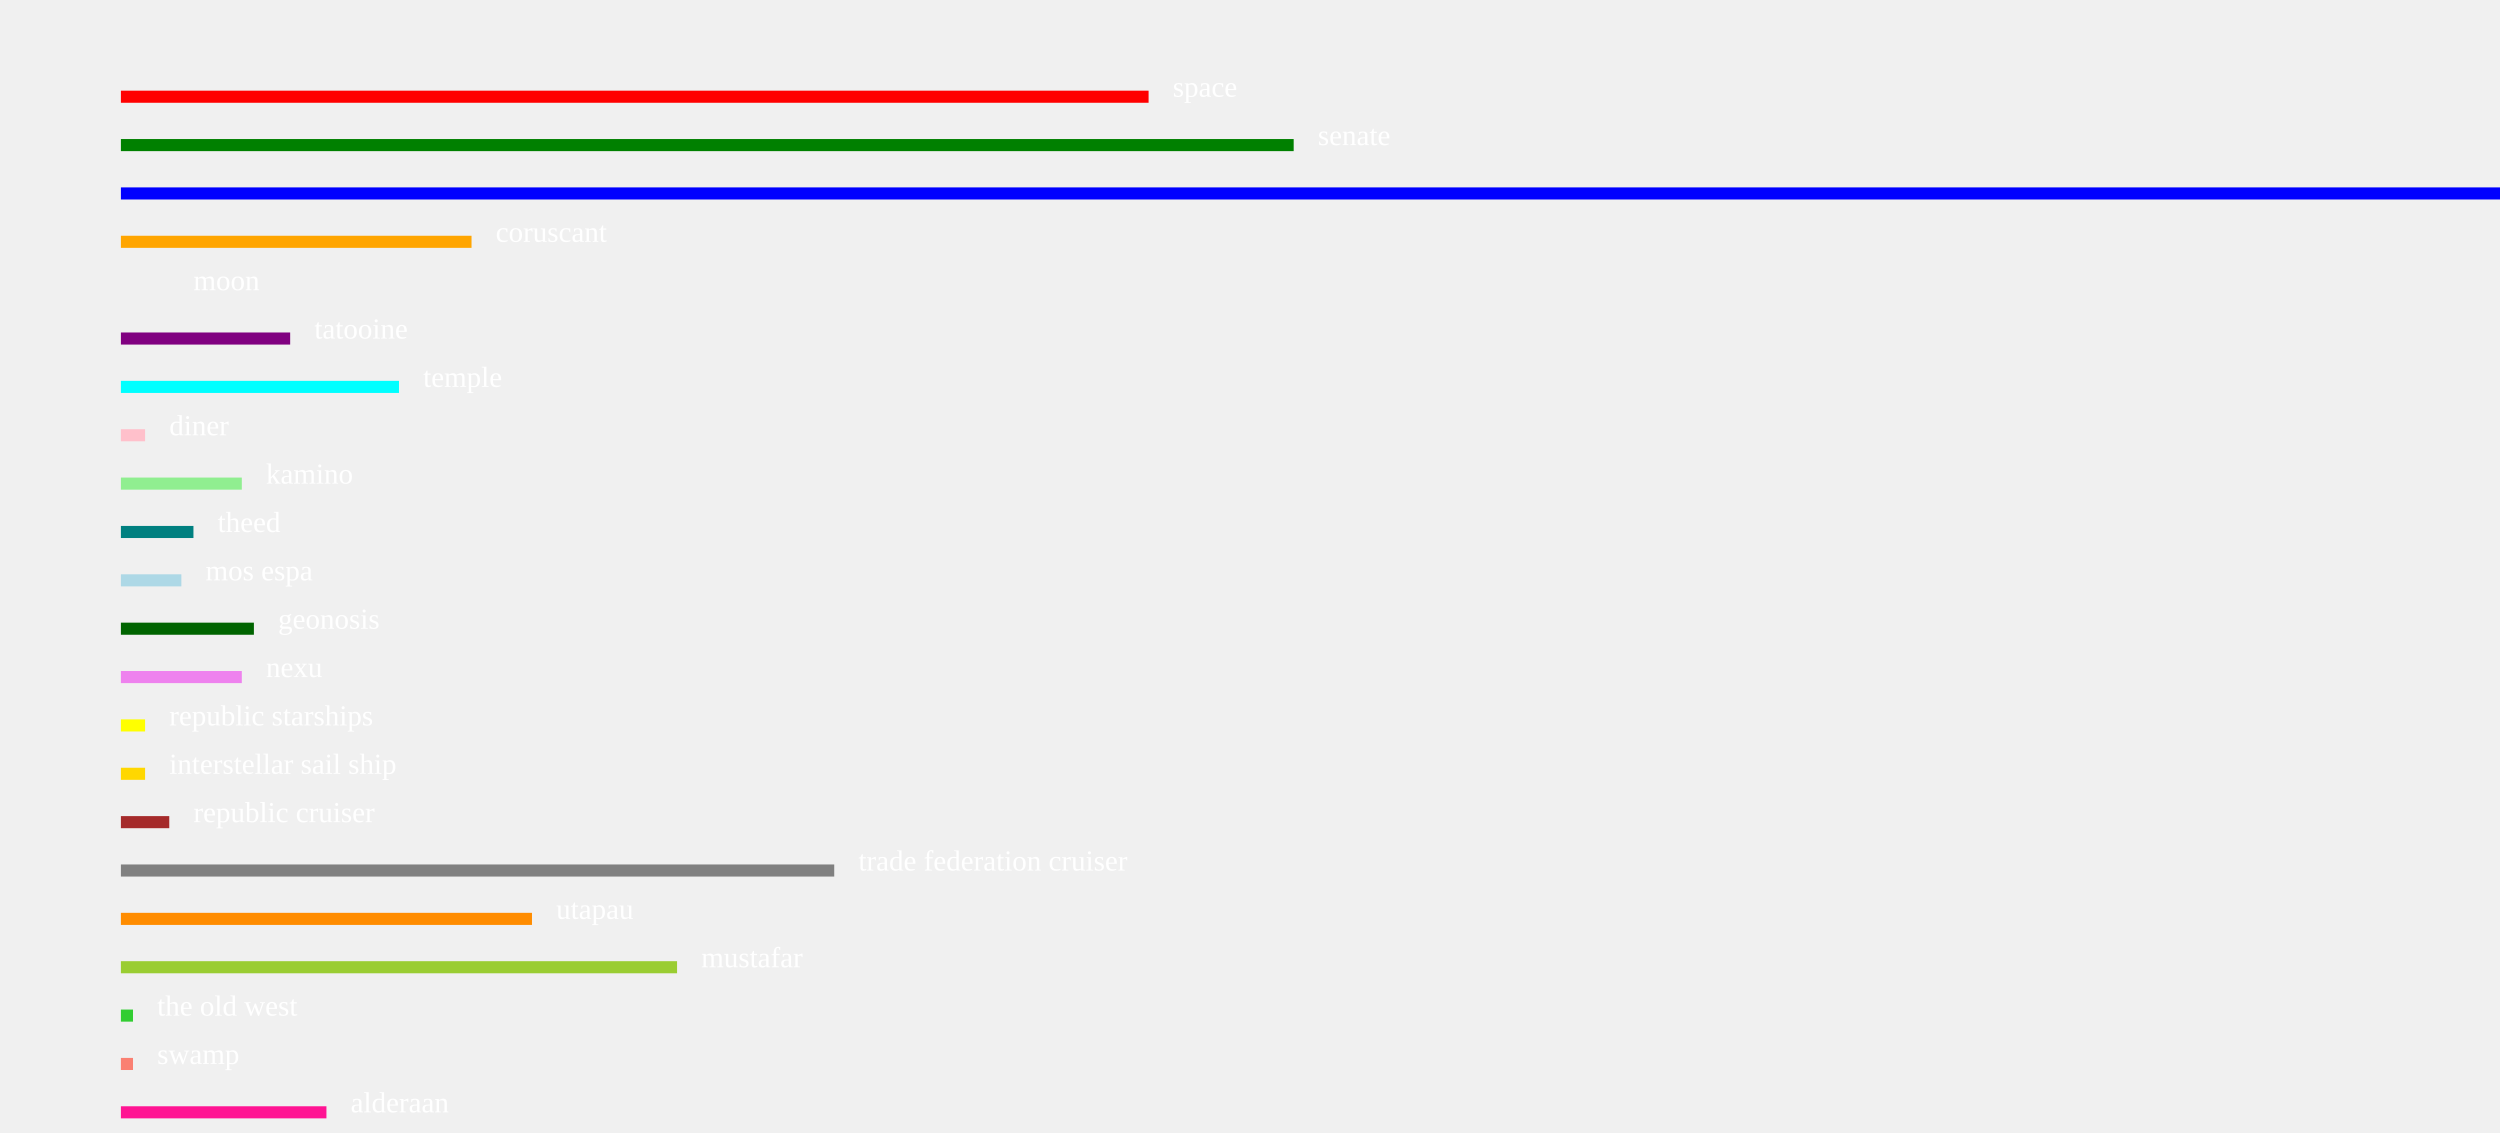
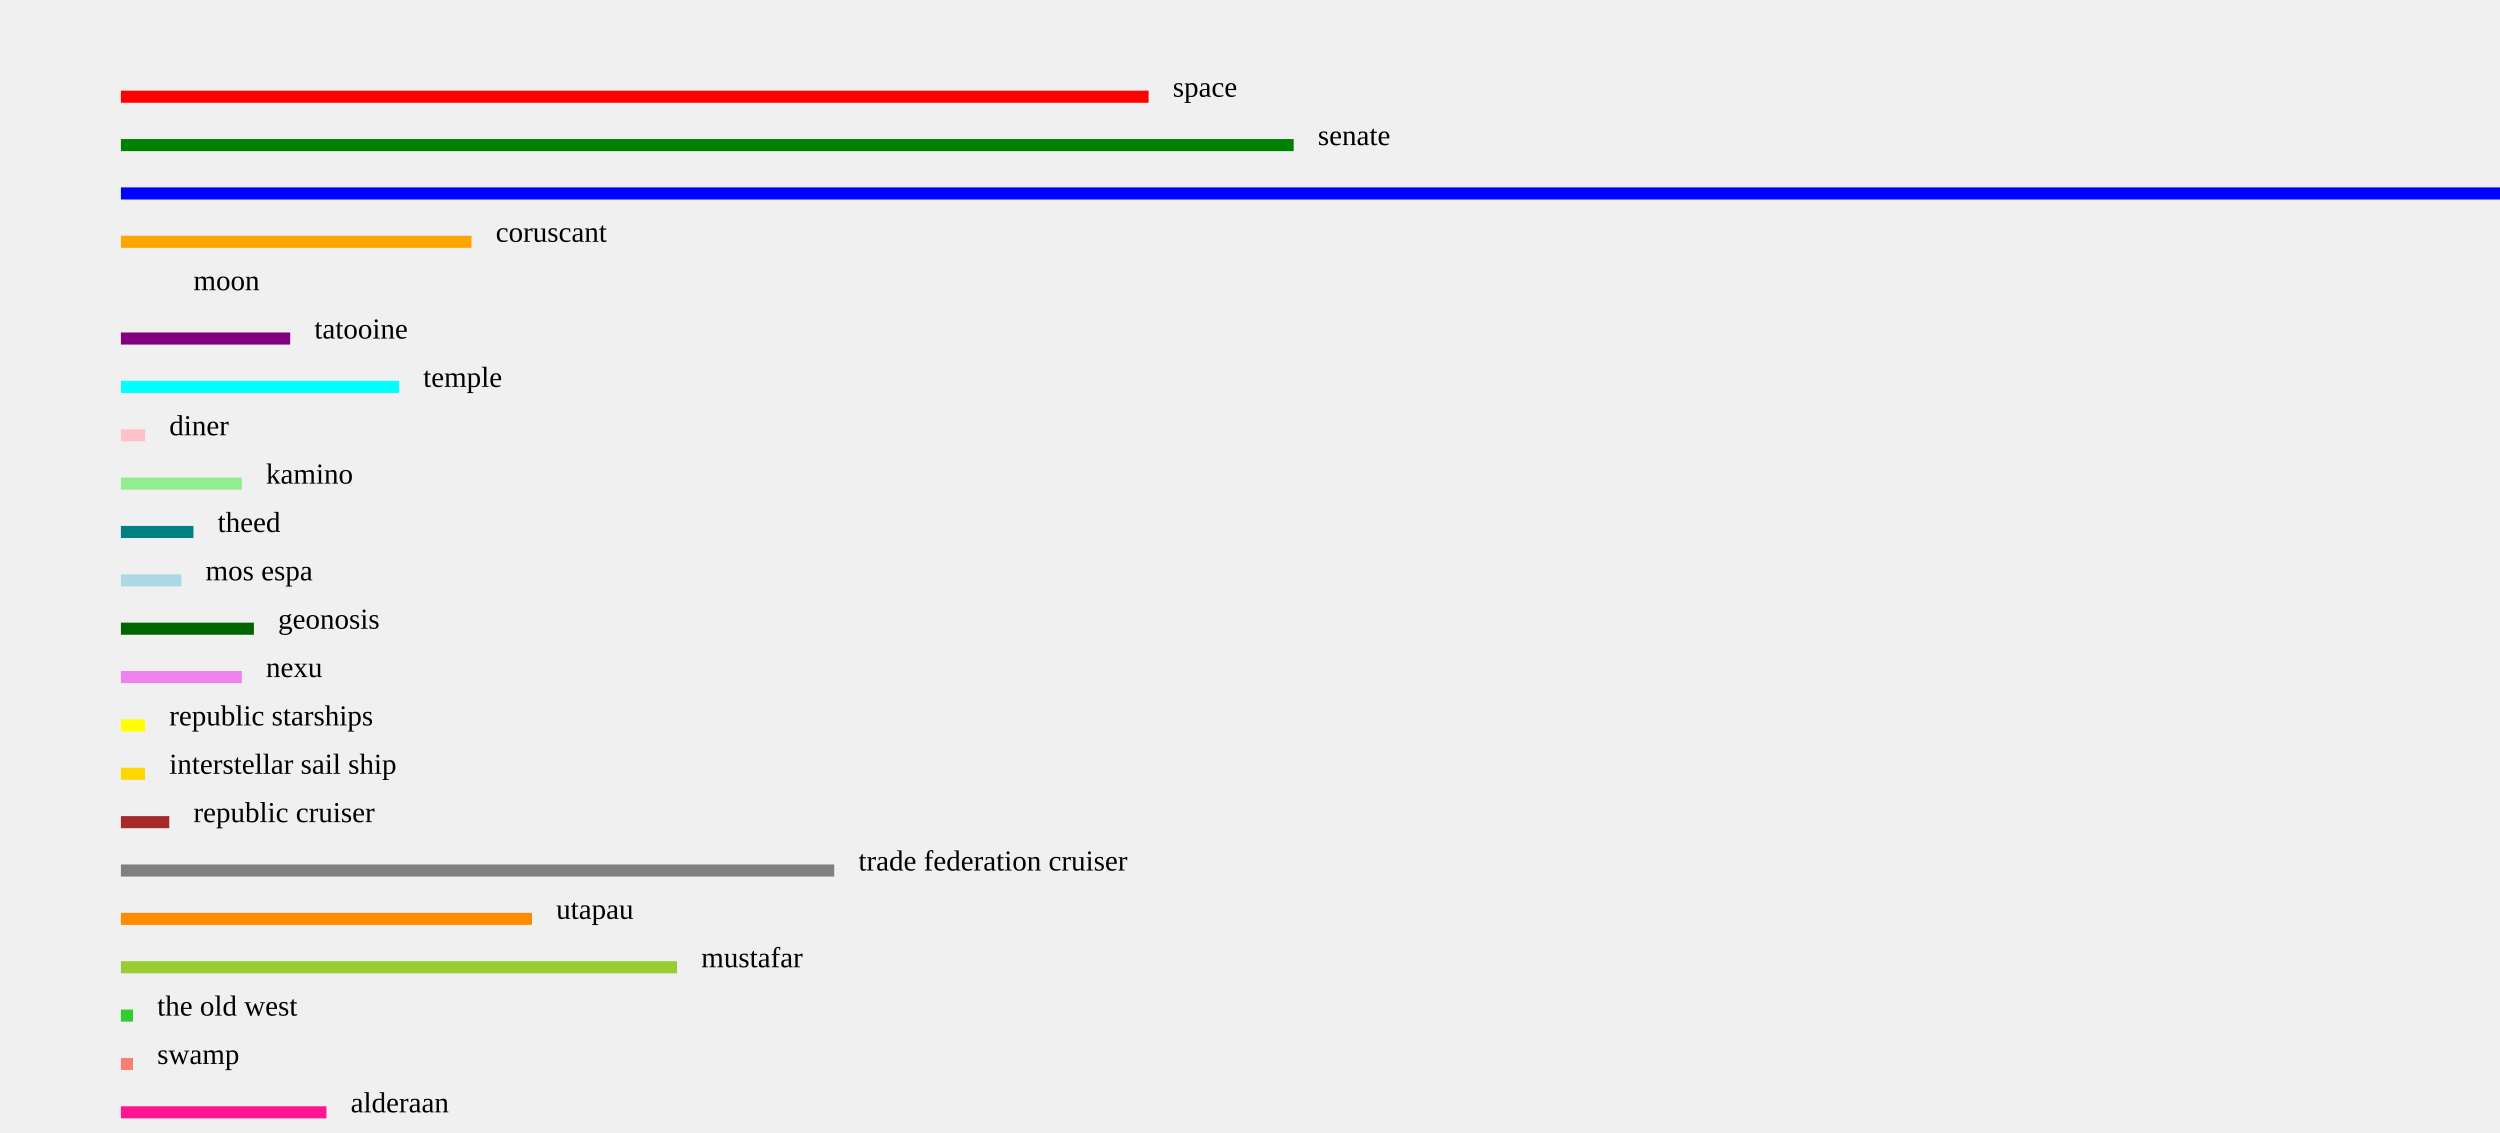
<svg xmlns="http://www.w3.org/2000/svg" width="100%" height="100%">
  <g transform="translate(50, 20)">
    <g id="P-1">
      <line x1="0" y1="20" x2="425" y2="20" stroke="red" stroke-width="5" />
-       <text fill="white" x="435" y="20">space</text>
+       <text fill="black" x="435" y="20">space</text>
    </g>
    <g id="P-2">
      <line x1="0" y1="40" x2="485" y2="40" stroke="green" stroke-width="5" />
-       <text fill="white" x="495" y="40">senate</text>
+       <text fill="black" x="495" y="40">senate</text>
    </g>
    <g id="P-3">
      <line x1="0" y1="60" x2="995" y2="60" stroke="blue" stroke-width="5" />
-       <text fill="white" x="1005" y="60">naboo</text>
+       <text fill="black" x="1005" y="60">naboo</text>
    </g>
    <g id="P-4">
      <line x1="0" y1="80" x2="145" y2="80" stroke="orange" stroke-width="5" />
-       <text fill="white" x="155" y="80">coruscant</text>
+       <text fill="black" x="155" y="80">coruscant</text>
    </g>
    <g id="P-5">
      <line x1="0" y1="100" x2="20" y2="100" stroke="lightpurple" stroke-width="5" />
-       <text fill="white" x="30" y="100">moon</text>
+       <text fill="black" x="30" y="100">moon</text>
    </g>
    <g id="P-6">
      <line x1="0" y1="120" x2="70" y2="120" stroke="purple" stroke-width="5" />
-       <text fill="white" x="80" y="120">tatooine</text>
+       <text fill="black" x="80" y="120">tatooine</text>
    </g>
    <g id="P-7">
      <line x1="0" y1="140" x2="115" y2="140" stroke="aqua" stroke-width="5" />
-       <text fill="white" x="125" y="140">temple</text>
+       <text fill="black" x="125" y="140">temple</text>
    </g>
    <g id="P-8">
      <line x1="0" y1="160" x2="10" y2="160" stroke="pink" stroke-width="5" />
-       <text fill="white" x="20" y="160">diner</text>
+       <text fill="black" x="20" y="160">diner</text>
    </g>
    <g id="P-9">
      <line x1="0" y1="180" x2="50" y2="180" stroke="lightgreen" stroke-width="5" />
-       <text fill="white" x="60" y="180">kamino</text>
+       <text fill="black" x="60" y="180">kamino</text>
    </g>
    <g id="P-10">
      <line x1="0" y1="200" x2="30" y2="200" stroke="teal" stroke-width="5" />
-       <text fill="white" x="40" y="200">theed</text>
+       <text fill="black" x="40" y="200">theed</text>
    </g>
    <g id="P-11">
      <line x1="0" y1="220" x2="25" y2="220" stroke="lightblue" stroke-width="5" />
-       <text fill="white" x="35" y="220">mos espa</text>
+       <text fill="black" x="35" y="220">mos espa</text>
    </g>
    <g id="P-12">
      <line x1="0" y1="240" x2="55" y2="240" stroke="darkgreen" stroke-width="5" />
-       <text fill="white" x="65" y="240">geonosis</text>
+       <text fill="black" x="65" y="240">geonosis</text>
    </g>
    <g id="P-13">
      <line x1="0" y1="260" x2="50" y2="260" stroke="violet" stroke-width="5" />
-       <text fill="white" x="60" y="260">nexu</text>
+       <text fill="black" x="60" y="260">nexu</text>
    </g>
    <g id="P-14">
      <line x1="0" y1="280" x2="10" y2="280" stroke="yellow" stroke-width="5" />
-       <text fill="white" x="20" y="280">republic starships</text>
+       <text fill="black" x="20" y="280">republic starships</text>
    </g>
    <g id="P-15">
      <line x1="0" y1="300" x2="10" y2="300" stroke="gold" stroke-width="5" />
-       <text fill="white" x="20" y="300">interstellar sail ship</text>
+       <text fill="black" x="20" y="300">interstellar sail ship</text>
    </g>
    <g id="P-16">
      <line x1="0" y1="320" x2="20" y2="320" stroke="brown" stroke-width="5" />
-       <text fill="white" x="30" y="320">republic cruiser</text>
+       <text fill="black" x="30" y="320">republic cruiser</text>
    </g>
    <g id="P-17">
      <line x1="0" y1="340" x2="295" y2="340" stroke="grey" stroke-width="5" />
-       <text fill="white" x="305" y="340">trade federation cruiser</text>
+       <text fill="black" x="305" y="340">trade federation cruiser</text>
    </g>
    <g id="P-18">
      <line x1="0" y1="360" x2="170" y2="360" stroke="darkorange" stroke-width="5" />
-       <text fill="white" x="180" y="360">utapau</text>
+       <text fill="black" x="180" y="360">utapau</text>
    </g>
    <g id="P-19">
      <line x1="0" y1="380" x2="230" y2="380" stroke="yellowgreen" stroke-width="5" />
-       <text fill="white" x="240" y="380">mustafar</text>
+       <text fill="black" x="240" y="380">mustafar</text>
    </g>
    <g id="P-20">
      <line x1="0" y1="400" x2="5" y2="400" stroke="limegreen" stroke-width="5" />
-       <text fill="white" x="15" y="400">the old west</text>
+       <text fill="black" x="15" y="400">the old west</text>
    </g>
    <g id="P-21">
      <line x1="0" y1="420" x2="5" y2="420" stroke="salmon" stroke-width="5" />
-       <text fill="white" x="15" y="420">swamp</text>
+       <text fill="black" x="15" y="420">swamp</text>
    </g>
    <g id="P-22">
      <line x1="0" y1="440" x2="85" y2="440" stroke="deeppink" stroke-width="5" />
-       <text fill="white" x="95" y="440">alderaan</text>
+       <text fill="black" x="95" y="440">alderaan</text>
    </g>
    <g id="P-23">
      <line x1="0" y1="460" x2="10" y2="460" stroke="indigo" stroke-width="5" />
-       <text fill="white" x="20" y="460">polis massa</text>
+       <text fill="black" x="20" y="460">polis massa</text>
    </g>
    <g id="P-24">
      <line x1="0" y1="480" x2="10" y2="480" stroke="navy" stroke-width="5" />
-       <text fill="white" x="20" y="480">otoh gunga</text>
+       <text fill="black" x="20" y="480">otoh gunga</text>
    </g>
  </g>
</svg>
